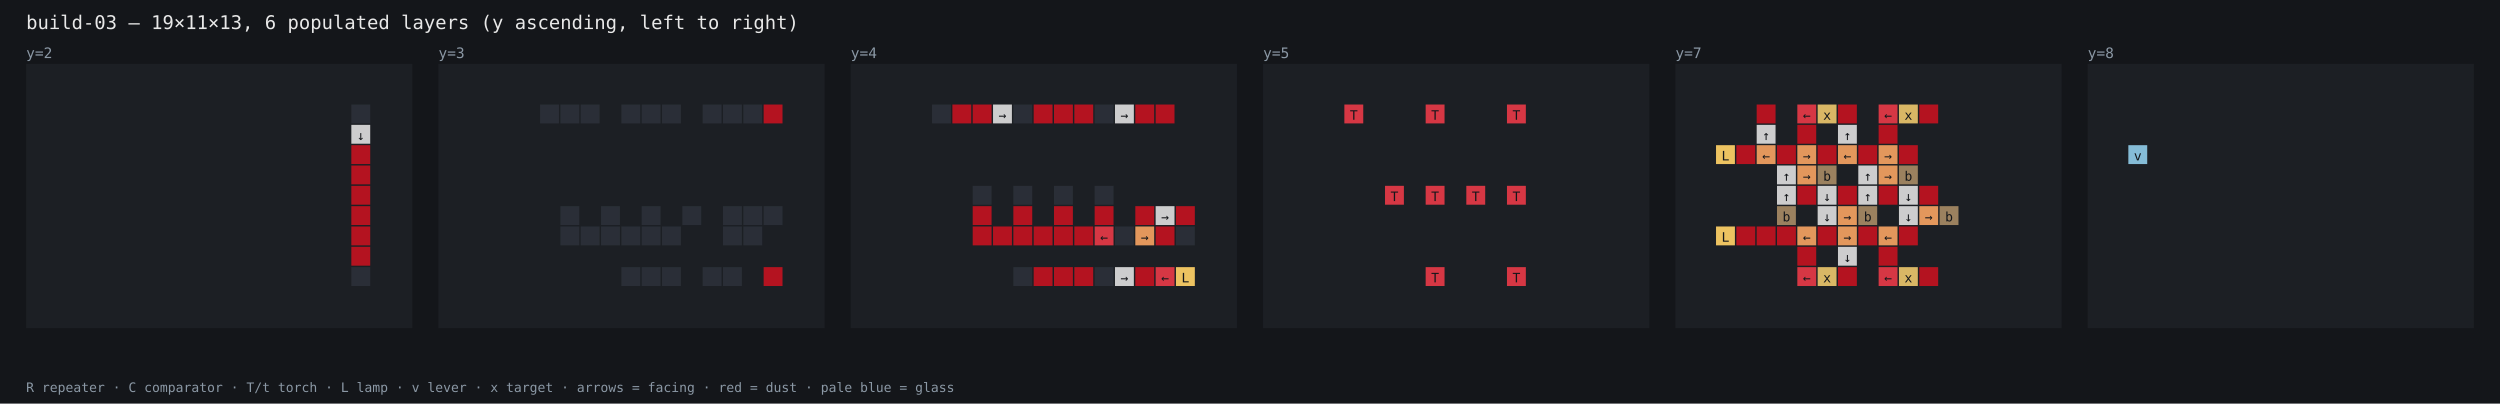
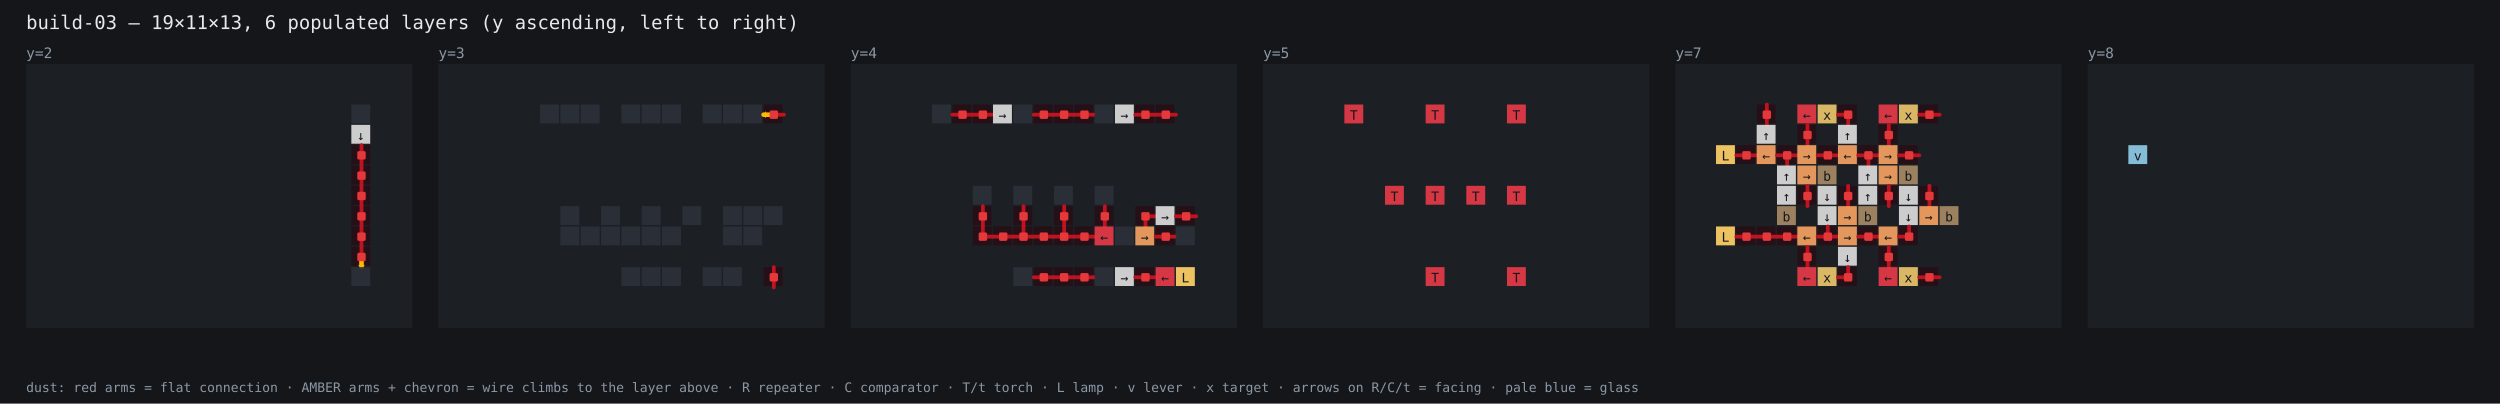
<svg xmlns="http://www.w3.org/2000/svg" width="1722" height="278" viewBox="0 0 1722 278" font-family="ui-monospace,monospace">
  <rect width="1722" height="278" fill="#14161a" />
  <text x="18" y="20" fill="#e8e8e8" font-size="13">build-03 — 19×11×13, 6 populated layers (y ascending, left to right)</text>
  <text x="18" y="40" fill="#8b98a5" font-size="10">y=2</text>
  <rect x="18" y="44" width="266" height="182" fill="#1c1f24" />
  <rect x="242" y="72" width="13" height="13" fill="#2b3038" opacity="0.92" />
  <rect x="242" y="86" width="13" height="13" fill="#dcdcdc" opacity="0.92" />
  <text x="248.5" y="96.5" fill="#14161a" font-size="9" text-anchor="middle">↓</text>
-   <rect x="242" y="100" width="13" height="13" fill="#c1121f" opacity="0.92" />
-   <rect x="242" y="114" width="13" height="13" fill="#c1121f" opacity="0.92" />
-   <rect x="242" y="128" width="13" height="13" fill="#c1121f" opacity="0.92" />
-   <rect x="242" y="142" width="13" height="13" fill="#c1121f" opacity="0.92" />
-   <rect x="242" y="156" width="13" height="13" fill="#c1121f" opacity="0.92" />
-   <rect x="242" y="170" width="13" height="13" fill="#c1121f" opacity="0.92" />
+   <rect x="242" y="100" width="13" height="13" fill="#241016" />
+   <line x1="249.0" y1="107.0" x2="249.0" y2="100.0" stroke="#c1121f" stroke-width="2.6" stroke-linecap="round" />
+   <line x1="249.0" y1="107.0" x2="249.0" y2="114.0" stroke="#c1121f" stroke-width="2.6" stroke-linecap="round" />
+   <rect x="246.1" y="104.1" width="5.8" height="5.8" rx="1" fill="#e5383b" />
+   <rect x="242" y="114" width="13" height="13" fill="#241016" />
+   <line x1="249.0" y1="121.0" x2="249.0" y2="114.0" stroke="#c1121f" stroke-width="2.6" stroke-linecap="round" />
+   <line x1="249.0" y1="121.0" x2="249.0" y2="128.0" stroke="#c1121f" stroke-width="2.6" stroke-linecap="round" />
+   <rect x="246.1" y="118.1" width="5.8" height="5.8" rx="1" fill="#e5383b" />
+   <rect x="242" y="128" width="13" height="13" fill="#241016" />
+   <line x1="249.0" y1="135.0" x2="249.0" y2="128.0" stroke="#c1121f" stroke-width="2.6" stroke-linecap="round" />
+   <line x1="249.0" y1="135.0" x2="249.0" y2="142.0" stroke="#c1121f" stroke-width="2.6" stroke-linecap="round" />
+   <rect x="246.1" y="132.1" width="5.8" height="5.8" rx="1" fill="#e5383b" />
+   <rect x="242" y="142" width="13" height="13" fill="#241016" />
+   <line x1="249.0" y1="149.0" x2="249.0" y2="142.0" stroke="#c1121f" stroke-width="2.6" stroke-linecap="round" />
+   <line x1="249.0" y1="149.0" x2="249.0" y2="156.0" stroke="#c1121f" stroke-width="2.6" stroke-linecap="round" />
+   <rect x="246.1" y="146.1" width="5.8" height="5.8" rx="1" fill="#e5383b" />
+   <rect x="242" y="156" width="13" height="13" fill="#241016" />
+   <line x1="249.0" y1="163.0" x2="249.0" y2="156.0" stroke="#c1121f" stroke-width="2.6" stroke-linecap="round" />
+   <line x1="249.0" y1="163.0" x2="249.0" y2="170.0" stroke="#c1121f" stroke-width="2.6" stroke-linecap="round" />
+   <rect x="246.1" y="160.1" width="5.8" height="5.8" rx="1" fill="#e5383b" />
+   <rect x="242" y="170" width="13" height="13" fill="#241016" />
+   <line x1="249.0" y1="177.0" x2="249.0" y2="170.0" stroke="#c1121f" stroke-width="2.6" stroke-linecap="round" />
+   <line x1="249.0" y1="177.0" x2="249.0" y2="184.0" stroke="#ffb703" stroke-width="3.2" stroke-linecap="round" />
+   <polygon points="249.0,184.0 246.4,182.5 251.6,182.5" fill="#ffb703" />
+   <rect x="246.1" y="174.1" width="5.8" height="5.8" rx="1" fill="#e5383b" />
  <rect x="242" y="184" width="13" height="13" fill="#2b3038" opacity="0.92" />
  <text x="302" y="40" fill="#8b98a5" font-size="10">y=3</text>
  <rect x="302" y="44" width="266" height="182" fill="#1c1f24" />
  <rect x="372" y="72" width="13" height="13" fill="#2b3038" opacity="0.92" />
  <rect x="386" y="72" width="13" height="13" fill="#2b3038" opacity="0.92" />
  <rect x="386" y="142" width="13" height="13" fill="#2b3038" opacity="0.92" />
  <rect x="386" y="156" width="13" height="13" fill="#2b3038" opacity="0.92" />
  <rect x="400" y="72" width="13" height="13" fill="#2b3038" opacity="0.92" />
  <rect x="400" y="156" width="13" height="13" fill="#2b3038" opacity="0.92" />
  <rect x="414" y="142" width="13" height="13" fill="#2b3038" opacity="0.92" />
  <rect x="414" y="156" width="13" height="13" fill="#2b3038" opacity="0.92" />
  <rect x="428" y="72" width="13" height="13" fill="#2b3038" opacity="0.92" />
  <rect x="428" y="156" width="13" height="13" fill="#2b3038" opacity="0.92" />
  <rect x="428" y="184" width="13" height="13" fill="#2b3038" opacity="0.92" />
  <rect x="442" y="72" width="13" height="13" fill="#2b3038" opacity="0.92" />
  <rect x="442" y="142" width="13" height="13" fill="#2b3038" opacity="0.92" />
  <rect x="442" y="156" width="13" height="13" fill="#2b3038" opacity="0.92" />
  <rect x="442" y="184" width="13" height="13" fill="#2b3038" opacity="0.92" />
  <rect x="456" y="72" width="13" height="13" fill="#2b3038" opacity="0.92" />
  <rect x="456" y="156" width="13" height="13" fill="#2b3038" opacity="0.92" />
  <rect x="456" y="184" width="13" height="13" fill="#2b3038" opacity="0.92" />
  <rect x="470" y="142" width="13" height="13" fill="#2b3038" opacity="0.92" />
  <rect x="484" y="72" width="13" height="13" fill="#2b3038" opacity="0.92" />
  <rect x="484" y="184" width="13" height="13" fill="#2b3038" opacity="0.92" />
  <rect x="498" y="72" width="13" height="13" fill="#2b3038" opacity="0.92" />
  <rect x="498" y="142" width="13" height="13" fill="#2b3038" opacity="0.92" />
  <rect x="498" y="156" width="13" height="13" fill="#2b3038" opacity="0.92" />
  <rect x="498" y="184" width="13" height="13" fill="#2b3038" opacity="0.92" />
  <rect x="512" y="72" width="13" height="13" fill="#2b3038" opacity="0.92" />
  <rect x="512" y="142" width="13" height="13" fill="#2b3038" opacity="0.92" />
  <rect x="512" y="156" width="13" height="13" fill="#2b3038" opacity="0.92" />
-   <rect x="526" y="72" width="13" height="13" fill="#c1121f" opacity="0.92" />
+   <rect x="526" y="72" width="13" height="13" fill="#241016" />
+   <line x1="533.0" y1="79.0" x2="540.0" y2="79.0" stroke="#c1121f" stroke-width="2.6" stroke-linecap="round" />
+   <line x1="533.0" y1="79.0" x2="526.0" y2="79.0" stroke="#ffb703" stroke-width="3.2" stroke-linecap="round" />
+   <polygon points="526.0,79.0 527.5,76.4 527.5,81.6" fill="#ffb703" />
+   <rect x="530.1" y="76.1" width="5.8" height="5.8" rx="1" fill="#e5383b" />
  <rect x="526" y="142" width="13" height="13" fill="#2b3038" opacity="0.92" />
-   <rect x="526" y="184" width="13" height="13" fill="#c1121f" opacity="0.92" />
+   <rect x="526" y="184" width="13" height="13" fill="#241016" />
+   <line x1="533.0" y1="191.0" x2="533.0" y2="184.0" stroke="#c1121f" stroke-width="2.6" stroke-linecap="round" />
+   <line x1="533.0" y1="191.0" x2="533.0" y2="198.0" stroke="#c1121f" stroke-width="2.6" stroke-linecap="round" />
+   <rect x="530.1" y="188.1" width="5.8" height="5.8" rx="1" fill="#e5383b" />
  <text x="586" y="40" fill="#8b98a5" font-size="10">y=4</text>
  <rect x="586" y="44" width="266" height="182" fill="#1c1f24" />
  <rect x="642" y="72" width="13" height="13" fill="#2b3038" opacity="0.92" />
-   <rect x="656" y="72" width="13" height="13" fill="#c1121f" opacity="0.92" />
-   <rect x="670" y="72" width="13" height="13" fill="#c1121f" opacity="0.92" />
+   <rect x="656" y="72" width="13" height="13" fill="#241016" />
+   <line x1="663.0" y1="79.0" x2="670.0" y2="79.0" stroke="#c1121f" stroke-width="2.6" stroke-linecap="round" />
+   <line x1="663.0" y1="79.0" x2="656.0" y2="79.0" stroke="#c1121f" stroke-width="2.6" stroke-linecap="round" />
+   <rect x="660.1" y="76.1" width="5.8" height="5.8" rx="1" fill="#e5383b" />
+   <rect x="670" y="72" width="13" height="13" fill="#241016" />
+   <line x1="677.0" y1="79.0" x2="684.0" y2="79.0" stroke="#c1121f" stroke-width="2.6" stroke-linecap="round" />
+   <line x1="677.0" y1="79.0" x2="670.0" y2="79.0" stroke="#c1121f" stroke-width="2.6" stroke-linecap="round" />
+   <rect x="674.1" y="76.1" width="5.8" height="5.8" rx="1" fill="#e5383b" />
  <rect x="670" y="128" width="13" height="13" fill="#2b3038" opacity="0.92" />
-   <rect x="670" y="142" width="13" height="13" fill="#c1121f" opacity="0.92" />
-   <rect x="670" y="156" width="13" height="13" fill="#c1121f" opacity="0.92" />
+   <rect x="670" y="142" width="13" height="13" fill="#241016" />
+   <line x1="677.0" y1="149.0" x2="677.0" y2="142.0" stroke="#c1121f" stroke-width="2.6" stroke-linecap="round" />
+   <line x1="677.0" y1="149.0" x2="677.0" y2="156.0" stroke="#c1121f" stroke-width="2.6" stroke-linecap="round" />
+   <rect x="674.1" y="146.1" width="5.8" height="5.8" rx="1" fill="#e5383b" />
+   <rect x="670" y="156" width="13" height="13" fill="#241016" />
+   <line x1="677.0" y1="163.0" x2="677.0" y2="156.0" stroke="#c1121f" stroke-width="2.6" stroke-linecap="round" />
+   <line x1="677.0" y1="163.0" x2="684.0" y2="163.0" stroke="#c1121f" stroke-width="2.6" stroke-linecap="round" />
+   <rect x="674.1" y="160.1" width="5.8" height="5.8" rx="1" fill="#e5383b" />
  <rect x="684" y="72" width="13" height="13" fill="#dcdcdc" opacity="0.92" />
  <text x="690.5" y="82.5" fill="#14161a" font-size="9" text-anchor="middle">→</text>
-   <rect x="684" y="156" width="13" height="13" fill="#c1121f" opacity="0.92" />
+   <rect x="684" y="156" width="13" height="13" fill="#241016" />
+   <line x1="691.0" y1="163.0" x2="698.0" y2="163.0" stroke="#c1121f" stroke-width="2.6" stroke-linecap="round" />
+   <line x1="691.0" y1="163.0" x2="684.0" y2="163.0" stroke="#c1121f" stroke-width="2.6" stroke-linecap="round" />
+   <rect x="688.1" y="160.1" width="5.8" height="5.8" rx="1" fill="#e5383b" />
  <rect x="698" y="72" width="13" height="13" fill="#2b3038" opacity="0.92" />
  <rect x="698" y="128" width="13" height="13" fill="#2b3038" opacity="0.92" />
-   <rect x="698" y="142" width="13" height="13" fill="#c1121f" opacity="0.92" />
-   <rect x="698" y="156" width="13" height="13" fill="#c1121f" opacity="0.92" />
+   <rect x="698" y="142" width="13" height="13" fill="#241016" />
+   <line x1="705.0" y1="149.0" x2="705.0" y2="142.0" stroke="#c1121f" stroke-width="2.6" stroke-linecap="round" />
+   <line x1="705.0" y1="149.0" x2="705.0" y2="156.0" stroke="#c1121f" stroke-width="2.6" stroke-linecap="round" />
+   <rect x="702.1" y="146.1" width="5.8" height="5.8" rx="1" fill="#e5383b" />
+   <rect x="698" y="156" width="13" height="13" fill="#241016" />
+   <line x1="705.0" y1="163.0" x2="705.0" y2="156.0" stroke="#c1121f" stroke-width="2.6" stroke-linecap="round" />
+   <line x1="705.0" y1="163.0" x2="712.0" y2="163.0" stroke="#c1121f" stroke-width="2.6" stroke-linecap="round" />
+   <line x1="705.0" y1="163.0" x2="698.0" y2="163.0" stroke="#c1121f" stroke-width="2.6" stroke-linecap="round" />
+   <rect x="702.1" y="160.1" width="5.8" height="5.8" rx="1" fill="#e5383b" />
  <rect x="698" y="184" width="13" height="13" fill="#2b3038" opacity="0.92" />
-   <rect x="712" y="72" width="13" height="13" fill="#c1121f" opacity="0.92" />
-   <rect x="712" y="156" width="13" height="13" fill="#c1121f" opacity="0.92" />
-   <rect x="712" y="184" width="13" height="13" fill="#c1121f" opacity="0.92" />
-   <rect x="726" y="72" width="13" height="13" fill="#c1121f" opacity="0.92" />
+   <rect x="712" y="72" width="13" height="13" fill="#241016" />
+   <line x1="719.0" y1="79.0" x2="726.0" y2="79.0" stroke="#c1121f" stroke-width="2.6" stroke-linecap="round" />
+   <line x1="719.0" y1="79.0" x2="712.0" y2="79.0" stroke="#c1121f" stroke-width="2.6" stroke-linecap="round" />
+   <rect x="716.1" y="76.1" width="5.8" height="5.8" rx="1" fill="#e5383b" />
+   <rect x="712" y="156" width="13" height="13" fill="#241016" />
+   <line x1="719.0" y1="163.0" x2="726.0" y2="163.0" stroke="#c1121f" stroke-width="2.6" stroke-linecap="round" />
+   <line x1="719.0" y1="163.0" x2="712.0" y2="163.0" stroke="#c1121f" stroke-width="2.6" stroke-linecap="round" />
+   <rect x="716.1" y="160.1" width="5.8" height="5.8" rx="1" fill="#e5383b" />
+   <rect x="712" y="184" width="13" height="13" fill="#241016" />
+   <line x1="719.0" y1="191.0" x2="726.0" y2="191.0" stroke="#c1121f" stroke-width="2.6" stroke-linecap="round" />
+   <line x1="719.0" y1="191.0" x2="712.0" y2="191.0" stroke="#c1121f" stroke-width="2.6" stroke-linecap="round" />
+   <rect x="716.1" y="188.1" width="5.8" height="5.8" rx="1" fill="#e5383b" />
+   <rect x="726" y="72" width="13" height="13" fill="#241016" />
+   <line x1="733.0" y1="79.0" x2="740.0" y2="79.0" stroke="#c1121f" stroke-width="2.6" stroke-linecap="round" />
+   <line x1="733.0" y1="79.0" x2="726.0" y2="79.0" stroke="#c1121f" stroke-width="2.6" stroke-linecap="round" />
+   <rect x="730.1" y="76.1" width="5.8" height="5.8" rx="1" fill="#e5383b" />
  <rect x="726" y="128" width="13" height="13" fill="#2b3038" opacity="0.92" />
-   <rect x="726" y="142" width="13" height="13" fill="#c1121f" opacity="0.92" />
-   <rect x="726" y="156" width="13" height="13" fill="#c1121f" opacity="0.92" />
-   <rect x="726" y="184" width="13" height="13" fill="#c1121f" opacity="0.92" />
-   <rect x="740" y="72" width="13" height="13" fill="#c1121f" opacity="0.92" />
-   <rect x="740" y="156" width="13" height="13" fill="#c1121f" opacity="0.92" />
-   <rect x="740" y="184" width="13" height="13" fill="#c1121f" opacity="0.92" />
+   <rect x="726" y="142" width="13" height="13" fill="#241016" />
+   <line x1="733.0" y1="149.0" x2="733.0" y2="142.0" stroke="#c1121f" stroke-width="2.6" stroke-linecap="round" />
+   <line x1="733.0" y1="149.0" x2="733.0" y2="156.0" stroke="#c1121f" stroke-width="2.6" stroke-linecap="round" />
+   <rect x="730.1" y="146.1" width="5.8" height="5.8" rx="1" fill="#e5383b" />
+   <rect x="726" y="156" width="13" height="13" fill="#241016" />
+   <line x1="733.0" y1="163.0" x2="733.0" y2="156.0" stroke="#c1121f" stroke-width="2.6" stroke-linecap="round" />
+   <line x1="733.0" y1="163.0" x2="740.0" y2="163.0" stroke="#c1121f" stroke-width="2.6" stroke-linecap="round" />
+   <line x1="733.0" y1="163.0" x2="726.0" y2="163.0" stroke="#c1121f" stroke-width="2.6" stroke-linecap="round" />
+   <rect x="730.1" y="160.1" width="5.8" height="5.8" rx="1" fill="#e5383b" />
+   <rect x="726" y="184" width="13" height="13" fill="#241016" />
+   <line x1="733.0" y1="191.0" x2="740.0" y2="191.0" stroke="#c1121f" stroke-width="2.6" stroke-linecap="round" />
+   <line x1="733.0" y1="191.0" x2="726.0" y2="191.0" stroke="#c1121f" stroke-width="2.6" stroke-linecap="round" />
+   <rect x="730.1" y="188.1" width="5.8" height="5.8" rx="1" fill="#e5383b" />
+   <rect x="740" y="72" width="13" height="13" fill="#241016" />
+   <line x1="747.0" y1="79.0" x2="754.0" y2="79.0" stroke="#c1121f" stroke-width="2.6" stroke-linecap="round" />
+   <line x1="747.0" y1="79.0" x2="740.0" y2="79.0" stroke="#c1121f" stroke-width="2.6" stroke-linecap="round" />
+   <rect x="744.1" y="76.1" width="5.8" height="5.8" rx="1" fill="#e5383b" />
+   <rect x="740" y="156" width="13" height="13" fill="#241016" />
+   <line x1="747.0" y1="163.0" x2="754.0" y2="163.0" stroke="#c1121f" stroke-width="2.6" stroke-linecap="round" />
+   <line x1="747.0" y1="163.0" x2="740.0" y2="163.0" stroke="#c1121f" stroke-width="2.6" stroke-linecap="round" />
+   <rect x="744.1" y="160.1" width="5.8" height="5.8" rx="1" fill="#e5383b" />
+   <rect x="740" y="184" width="13" height="13" fill="#241016" />
+   <line x1="747.0" y1="191.0" x2="754.0" y2="191.0" stroke="#c1121f" stroke-width="2.6" stroke-linecap="round" />
+   <line x1="747.0" y1="191.0" x2="740.0" y2="191.0" stroke="#c1121f" stroke-width="2.6" stroke-linecap="round" />
+   <rect x="744.1" y="188.1" width="5.8" height="5.8" rx="1" fill="#e5383b" />
  <rect x="754" y="72" width="13" height="13" fill="#2b3038" opacity="0.92" />
  <rect x="754" y="128" width="13" height="13" fill="#2b3038" opacity="0.92" />
-   <rect x="754" y="142" width="13" height="13" fill="#c1121f" opacity="0.92" />
+   <rect x="754" y="142" width="13" height="13" fill="#241016" />
+   <line x1="761.0" y1="149.0" x2="761.0" y2="142.0" stroke="#c1121f" stroke-width="2.6" stroke-linecap="round" />
+   <line x1="761.0" y1="149.0" x2="761.0" y2="156.0" stroke="#c1121f" stroke-width="2.6" stroke-linecap="round" />
+   <rect x="758.1" y="146.1" width="5.8" height="5.8" rx="1" fill="#e5383b" />
  <rect x="754" y="156" width="13" height="13" fill="#e63946" opacity="0.92" />
  <text x="760.5" y="166.5" fill="#14161a" font-size="9" text-anchor="middle">←</text>
  <rect x="754" y="184" width="13" height="13" fill="#2b3038" opacity="0.92" />
  <rect x="768" y="72" width="13" height="13" fill="#dcdcdc" opacity="0.92" />
  <text x="774.5" y="82.5" fill="#14161a" font-size="9" text-anchor="middle">→</text>
  <rect x="768" y="156" width="13" height="13" fill="#2b3038" opacity="0.92" />
  <rect x="768" y="184" width="13" height="13" fill="#dcdcdc" opacity="0.92" />
  <text x="774.5" y="194.5" fill="#14161a" font-size="9" text-anchor="middle">→</text>
-   <rect x="782" y="72" width="13" height="13" fill="#c1121f" opacity="0.92" />
-   <rect x="782" y="142" width="13" height="13" fill="#c1121f" opacity="0.92" />
+   <rect x="782" y="72" width="13" height="13" fill="#241016" />
+   <line x1="789.0" y1="79.0" x2="796.0" y2="79.0" stroke="#c1121f" stroke-width="2.6" stroke-linecap="round" />
+   <line x1="789.0" y1="79.0" x2="782.0" y2="79.0" stroke="#c1121f" stroke-width="2.6" stroke-linecap="round" />
+   <rect x="786.1" y="76.1" width="5.8" height="5.8" rx="1" fill="#e5383b" />
+   <rect x="782" y="142" width="13" height="13" fill="#241016" />
+   <line x1="789.0" y1="149.0" x2="789.0" y2="156.0" stroke="#c1121f" stroke-width="2.6" stroke-linecap="round" />
+   <line x1="789.0" y1="149.0" x2="796.0" y2="149.0" stroke="#c1121f" stroke-width="2.6" stroke-linecap="round" />
+   <rect x="786.1" y="146.1" width="5.8" height="5.8" rx="1" fill="#e5383b" />
  <rect x="782" y="156" width="13" height="13" fill="#f4a261" opacity="0.92" />
  <text x="788.5" y="166.5" fill="#14161a" font-size="9" text-anchor="middle">→</text>
-   <rect x="782" y="184" width="13" height="13" fill="#c1121f" opacity="0.92" />
-   <rect x="796" y="72" width="13" height="13" fill="#c1121f" opacity="0.92" />
+   <rect x="782" y="184" width="13" height="13" fill="#241016" />
+   <line x1="789.0" y1="191.0" x2="796.0" y2="191.0" stroke="#c1121f" stroke-width="2.6" stroke-linecap="round" />
+   <line x1="789.0" y1="191.0" x2="782.0" y2="191.0" stroke="#c1121f" stroke-width="2.6" stroke-linecap="round" />
+   <rect x="786.1" y="188.1" width="5.8" height="5.8" rx="1" fill="#e5383b" />
+   <rect x="796" y="72" width="13" height="13" fill="#241016" />
+   <line x1="803.0" y1="79.0" x2="810.0" y2="79.0" stroke="#c1121f" stroke-width="2.6" stroke-linecap="round" />
+   <line x1="803.0" y1="79.0" x2="796.0" y2="79.0" stroke="#c1121f" stroke-width="2.6" stroke-linecap="round" />
+   <rect x="800.1" y="76.1" width="5.8" height="5.8" rx="1" fill="#e5383b" />
  <rect x="796" y="142" width="13" height="13" fill="#dcdcdc" opacity="0.92" />
  <text x="802.5" y="152.5" fill="#14161a" font-size="9" text-anchor="middle">→</text>
-   <rect x="796" y="156" width="13" height="13" fill="#c1121f" opacity="0.92" />
+   <rect x="796" y="156" width="13" height="13" fill="#241016" />
+   <line x1="803.0" y1="163.0" x2="810.0" y2="163.0" stroke="#c1121f" stroke-width="2.6" stroke-linecap="round" />
+   <line x1="803.0" y1="163.0" x2="796.0" y2="163.0" stroke="#c1121f" stroke-width="2.6" stroke-linecap="round" />
+   <rect x="800.1" y="160.1" width="5.8" height="5.8" rx="1" fill="#e5383b" />
  <rect x="796" y="184" width="13" height="13" fill="#e63946" opacity="0.92" />
  <text x="802.5" y="194.5" fill="#14161a" font-size="9" text-anchor="middle">←</text>
-   <rect x="810" y="142" width="13" height="13" fill="#c1121f" opacity="0.92" />
+   <rect x="810" y="142" width="13" height="13" fill="#241016" />
+   <line x1="817.0" y1="149.0" x2="824.0" y2="149.0" stroke="#c1121f" stroke-width="2.6" stroke-linecap="round" />
+   <line x1="817.0" y1="149.0" x2="810.0" y2="149.0" stroke="#c1121f" stroke-width="2.6" stroke-linecap="round" />
+   <rect x="814.1" y="146.1" width="5.8" height="5.8" rx="1" fill="#e5383b" />
  <rect x="810" y="156" width="13" height="13" fill="#2b3038" opacity="0.92" />
  <rect x="810" y="184" width="13" height="13" fill="#ffd166" opacity="0.92" />
  <text x="816.5" y="194.5" fill="#14161a" font-size="9" text-anchor="middle">L</text>
  <text x="870" y="40" fill="#8b98a5" font-size="10">y=5</text>
  <rect x="870" y="44" width="266" height="182" fill="#1c1f24" />
  <rect x="926" y="72" width="13" height="13" fill="#e63946" opacity="0.92" />
  <text x="932.5" y="82.5" fill="#14161a" font-size="9" text-anchor="middle">T</text>
  <rect x="954" y="128" width="13" height="13" fill="#e63946" opacity="0.92" />
  <text x="960.5" y="138.5" fill="#14161a" font-size="9" text-anchor="middle">T</text>
  <rect x="982" y="72" width="13" height="13" fill="#e63946" opacity="0.92" />
  <text x="988.5" y="82.5" fill="#14161a" font-size="9" text-anchor="middle">T</text>
  <rect x="982" y="128" width="13" height="13" fill="#e63946" opacity="0.92" />
  <text x="988.5" y="138.5" fill="#14161a" font-size="9" text-anchor="middle">T</text>
  <rect x="982" y="184" width="13" height="13" fill="#e63946" opacity="0.92" />
  <text x="988.5" y="194.5" fill="#14161a" font-size="9" text-anchor="middle">T</text>
  <rect x="1010" y="128" width="13" height="13" fill="#e63946" opacity="0.92" />
  <text x="1016.5" y="138.5" fill="#14161a" font-size="9" text-anchor="middle">T</text>
  <rect x="1038" y="72" width="13" height="13" fill="#e63946" opacity="0.92" />
  <text x="1044.5" y="82.5" fill="#14161a" font-size="9" text-anchor="middle">T</text>
  <rect x="1038" y="128" width="13" height="13" fill="#e63946" opacity="0.92" />
  <text x="1044.5" y="138.5" fill="#14161a" font-size="9" text-anchor="middle">T</text>
  <rect x="1038" y="184" width="13" height="13" fill="#e63946" opacity="0.92" />
  <text x="1044.5" y="194.5" fill="#14161a" font-size="9" text-anchor="middle">T</text>
  <text x="1154" y="40" fill="#8b98a5" font-size="10">y=7</text>
  <rect x="1154" y="44" width="266" height="182" fill="#1c1f24" />
  <rect x="1182" y="100" width="13" height="13" fill="#ffd166" opacity="0.92" />
  <text x="1188.5" y="110.5" fill="#14161a" font-size="9" text-anchor="middle">L</text>
  <rect x="1182" y="156" width="13" height="13" fill="#ffd166" opacity="0.92" />
  <text x="1188.5" y="166.5" fill="#14161a" font-size="9" text-anchor="middle">L</text>
-   <rect x="1196" y="100" width="13" height="13" fill="#c1121f" opacity="0.92" />
-   <rect x="1196" y="156" width="13" height="13" fill="#c1121f" opacity="0.92" />
-   <rect x="1210" y="72" width="13" height="13" fill="#c1121f" opacity="0.92" />
+   <rect x="1196" y="100" width="13" height="13" fill="#241016" />
+   <line x1="1203.0" y1="107.0" x2="1210.0" y2="107.0" stroke="#c1121f" stroke-width="2.6" stroke-linecap="round" />
+   <line x1="1203.0" y1="107.0" x2="1196.0" y2="107.0" stroke="#c1121f" stroke-width="2.6" stroke-linecap="round" />
+   <rect x="1200.1" y="104.1" width="5.8" height="5.8" rx="1" fill="#e5383b" />
+   <rect x="1196" y="156" width="13" height="13" fill="#241016" />
+   <line x1="1203.0" y1="163.0" x2="1210.0" y2="163.0" stroke="#c1121f" stroke-width="2.6" stroke-linecap="round" />
+   <line x1="1203.0" y1="163.0" x2="1196.0" y2="163.0" stroke="#c1121f" stroke-width="2.6" stroke-linecap="round" />
+   <rect x="1200.1" y="160.1" width="5.8" height="5.8" rx="1" fill="#e5383b" />
+   <rect x="1210" y="72" width="13" height="13" fill="#241016" />
+   <line x1="1217.0" y1="79.0" x2="1217.0" y2="72.0" stroke="#c1121f" stroke-width="2.6" stroke-linecap="round" />
+   <line x1="1217.0" y1="79.0" x2="1217.0" y2="86.0" stroke="#c1121f" stroke-width="2.6" stroke-linecap="round" />
+   <rect x="1214.1" y="76.1" width="5.8" height="5.8" rx="1" fill="#e5383b" />
  <rect x="1210" y="86" width="13" height="13" fill="#dcdcdc" opacity="0.92" />
  <text x="1216.5" y="96.5" fill="#14161a" font-size="9" text-anchor="middle">↑</text>
  <rect x="1210" y="100" width="13" height="13" fill="#f4a261" opacity="0.92" />
  <text x="1216.5" y="110.5" fill="#14161a" font-size="9" text-anchor="middle">←</text>
-   <rect x="1210" y="156" width="13" height="13" fill="#c1121f" opacity="0.92" />
-   <rect x="1224" y="100" width="13" height="13" fill="#c1121f" opacity="0.92" />
+   <rect x="1210" y="156" width="13" height="13" fill="#241016" />
+   <line x1="1217.0" y1="163.0" x2="1224.0" y2="163.0" stroke="#c1121f" stroke-width="2.6" stroke-linecap="round" />
+   <line x1="1217.0" y1="163.0" x2="1210.0" y2="163.0" stroke="#c1121f" stroke-width="2.6" stroke-linecap="round" />
+   <rect x="1214.1" y="160.1" width="5.8" height="5.8" rx="1" fill="#e5383b" />
+   <rect x="1224" y="100" width="13" height="13" fill="#241016" />
+   <line x1="1231.0" y1="107.0" x2="1231.0" y2="114.0" stroke="#c1121f" stroke-width="2.6" stroke-linecap="round" />
+   <line x1="1231.0" y1="107.0" x2="1238.0" y2="107.0" stroke="#c1121f" stroke-width="2.6" stroke-linecap="round" />
+   <line x1="1231.0" y1="107.0" x2="1224.0" y2="107.0" stroke="#c1121f" stroke-width="2.6" stroke-linecap="round" />
+   <rect x="1228.1" y="104.1" width="5.8" height="5.8" rx="1" fill="#e5383b" />
  <rect x="1224" y="114" width="13" height="13" fill="#dcdcdc" opacity="0.92" />
  <text x="1230.5" y="124.5" fill="#14161a" font-size="9" text-anchor="middle">↑</text>
  <rect x="1224" y="128" width="13" height="13" fill="#dcdcdc" opacity="0.92" />
  <text x="1230.5" y="138.5" fill="#14161a" font-size="9" text-anchor="middle">↑</text>
  <rect x="1224" y="142" width="13" height="13" fill="#a68a64" opacity="0.92" />
  <text x="1230.5" y="152.5" fill="#14161a" font-size="9" text-anchor="middle">b</text>
-   <rect x="1224" y="156" width="13" height="13" fill="#c1121f" opacity="0.92" />
+   <rect x="1224" y="156" width="13" height="13" fill="#241016" />
+   <line x1="1231.0" y1="163.0" x2="1238.0" y2="163.0" stroke="#c1121f" stroke-width="2.6" stroke-linecap="round" />
+   <line x1="1231.0" y1="163.0" x2="1224.0" y2="163.0" stroke="#c1121f" stroke-width="2.6" stroke-linecap="round" />
+   <rect x="1228.1" y="160.1" width="5.8" height="5.8" rx="1" fill="#e5383b" />
  <rect x="1238" y="72" width="13" height="13" fill="#e63946" opacity="0.92" />
  <text x="1244.5" y="82.5" fill="#14161a" font-size="9" text-anchor="middle">←</text>
-   <rect x="1238" y="86" width="13" height="13" fill="#c1121f" opacity="0.92" />
+   <rect x="1238" y="86" width="13" height="13" fill="#241016" />
+   <line x1="1245.0" y1="93.0" x2="1245.0" y2="86.0" stroke="#c1121f" stroke-width="2.6" stroke-linecap="round" />
+   <line x1="1245.0" y1="93.0" x2="1245.0" y2="100.0" stroke="#c1121f" stroke-width="2.6" stroke-linecap="round" />
+   <rect x="1242.1" y="90.1" width="5.8" height="5.8" rx="1" fill="#e5383b" />
  <rect x="1238" y="100" width="13" height="13" fill="#f4a261" opacity="0.92" />
  <text x="1244.5" y="110.5" fill="#14161a" font-size="9" text-anchor="middle">→</text>
  <rect x="1238" y="114" width="13" height="13" fill="#f4a261" opacity="0.92" />
  <text x="1244.5" y="124.5" fill="#14161a" font-size="9" text-anchor="middle">→</text>
-   <rect x="1238" y="128" width="13" height="13" fill="#c1121f" opacity="0.92" />
+   <rect x="1238" y="128" width="13" height="13" fill="#241016" />
+   <line x1="1245.0" y1="135.0" x2="1245.0" y2="128.0" stroke="#c1121f" stroke-width="2.6" stroke-linecap="round" />
+   <line x1="1245.0" y1="135.0" x2="1245.0" y2="142.0" stroke="#c1121f" stroke-width="2.6" stroke-linecap="round" />
+   <rect x="1242.1" y="132.1" width="5.8" height="5.8" rx="1" fill="#e5383b" />
  <rect x="1238" y="156" width="13" height="13" fill="#f4a261" opacity="0.92" />
  <text x="1244.5" y="166.5" fill="#14161a" font-size="9" text-anchor="middle">←</text>
-   <rect x="1238" y="170" width="13" height="13" fill="#c1121f" opacity="0.92" />
+   <rect x="1238" y="170" width="13" height="13" fill="#241016" />
+   <line x1="1245.0" y1="177.0" x2="1245.0" y2="170.0" stroke="#c1121f" stroke-width="2.6" stroke-linecap="round" />
+   <line x1="1245.0" y1="177.0" x2="1245.0" y2="184.0" stroke="#c1121f" stroke-width="2.6" stroke-linecap="round" />
+   <rect x="1242.1" y="174.1" width="5.8" height="5.8" rx="1" fill="#e5383b" />
  <rect x="1238" y="184" width="13" height="13" fill="#e63946" opacity="0.92" />
  <text x="1244.5" y="194.5" fill="#14161a" font-size="9" text-anchor="middle">←</text>
  <rect x="1252" y="72" width="13" height="13" fill="#e9c46a" opacity="0.92" />
  <text x="1258.5" y="82.5" fill="#14161a" font-size="9" text-anchor="middle">x</text>
-   <rect x="1252" y="100" width="13" height="13" fill="#c1121f" opacity="0.92" />
+   <rect x="1252" y="100" width="13" height="13" fill="#241016" />
+   <line x1="1259.0" y1="107.0" x2="1266.0" y2="107.0" stroke="#c1121f" stroke-width="2.6" stroke-linecap="round" />
+   <line x1="1259.0" y1="107.0" x2="1252.0" y2="107.0" stroke="#c1121f" stroke-width="2.6" stroke-linecap="round" />
+   <rect x="1256.1" y="104.1" width="5.8" height="5.8" rx="1" fill="#e5383b" />
  <rect x="1252" y="114" width="13" height="13" fill="#a68a64" opacity="0.92" />
  <text x="1258.5" y="124.5" fill="#14161a" font-size="9" text-anchor="middle">b</text>
  <rect x="1252" y="128" width="13" height="13" fill="#dcdcdc" opacity="0.92" />
  <text x="1258.5" y="138.5" fill="#14161a" font-size="9" text-anchor="middle">↓</text>
  <rect x="1252" y="142" width="13" height="13" fill="#dcdcdc" opacity="0.92" />
  <text x="1258.5" y="152.5" fill="#14161a" font-size="9" text-anchor="middle">↓</text>
-   <rect x="1252" y="156" width="13" height="13" fill="#c1121f" opacity="0.92" />
+   <rect x="1252" y="156" width="13" height="13" fill="#241016" />
+   <line x1="1259.0" y1="163.0" x2="1259.0" y2="156.0" stroke="#c1121f" stroke-width="2.6" stroke-linecap="round" />
+   <line x1="1259.0" y1="163.0" x2="1266.0" y2="163.0" stroke="#c1121f" stroke-width="2.6" stroke-linecap="round" />
+   <line x1="1259.0" y1="163.0" x2="1252.0" y2="163.0" stroke="#c1121f" stroke-width="2.6" stroke-linecap="round" />
+   <rect x="1256.1" y="160.1" width="5.8" height="5.8" rx="1" fill="#e5383b" />
  <rect x="1252" y="184" width="13" height="13" fill="#e9c46a" opacity="0.92" />
  <text x="1258.5" y="194.5" fill="#14161a" font-size="9" text-anchor="middle">x</text>
-   <rect x="1266" y="72" width="13" height="13" fill="#c1121f" opacity="0.92" />
+   <rect x="1266" y="72" width="13" height="13" fill="#241016" />
+   <line x1="1273.0" y1="79.0" x2="1273.0" y2="86.0" stroke="#c1121f" stroke-width="2.6" stroke-linecap="round" />
+   <line x1="1273.0" y1="79.0" x2="1266.0" y2="79.0" stroke="#c1121f" stroke-width="2.6" stroke-linecap="round" />
+   <rect x="1270.1" y="76.1" width="5.8" height="5.8" rx="1" fill="#e5383b" />
  <rect x="1266" y="86" width="13" height="13" fill="#dcdcdc" opacity="0.92" />
  <text x="1272.5" y="96.5" fill="#14161a" font-size="9" text-anchor="middle">↑</text>
  <rect x="1266" y="100" width="13" height="13" fill="#f4a261" opacity="0.92" />
  <text x="1272.5" y="110.5" fill="#14161a" font-size="9" text-anchor="middle">←</text>
-   <rect x="1266" y="128" width="13" height="13" fill="#c1121f" opacity="0.92" />
+   <rect x="1266" y="128" width="13" height="13" fill="#241016" />
+   <line x1="1273.0" y1="135.0" x2="1273.0" y2="128.0" stroke="#c1121f" stroke-width="2.6" stroke-linecap="round" />
+   <line x1="1273.0" y1="135.0" x2="1273.0" y2="142.0" stroke="#c1121f" stroke-width="2.6" stroke-linecap="round" />
+   <rect x="1270.1" y="132.1" width="5.8" height="5.8" rx="1" fill="#e5383b" />
  <rect x="1266" y="142" width="13" height="13" fill="#f4a261" opacity="0.92" />
  <text x="1272.5" y="152.5" fill="#14161a" font-size="9" text-anchor="middle">→</text>
  <rect x="1266" y="156" width="13" height="13" fill="#f4a261" opacity="0.92" />
  <text x="1272.5" y="166.5" fill="#14161a" font-size="9" text-anchor="middle">→</text>
  <rect x="1266" y="170" width="13" height="13" fill="#dcdcdc" opacity="0.92" />
  <text x="1272.5" y="180.5" fill="#14161a" font-size="9" text-anchor="middle">↓</text>
-   <rect x="1266" y="184" width="13" height="13" fill="#c1121f" opacity="0.92" />
-   <rect x="1280" y="100" width="13" height="13" fill="#c1121f" opacity="0.92" />
+   <rect x="1266" y="184" width="13" height="13" fill="#241016" />
+   <line x1="1273.0" y1="191.0" x2="1273.0" y2="184.0" stroke="#c1121f" stroke-width="2.6" stroke-linecap="round" />
+   <line x1="1273.0" y1="191.0" x2="1266.0" y2="191.0" stroke="#c1121f" stroke-width="2.6" stroke-linecap="round" />
+   <rect x="1270.1" y="188.1" width="5.8" height="5.8" rx="1" fill="#e5383b" />
+   <rect x="1280" y="100" width="13" height="13" fill="#241016" />
+   <line x1="1287.0" y1="107.0" x2="1287.0" y2="114.0" stroke="#c1121f" stroke-width="2.6" stroke-linecap="round" />
+   <line x1="1287.0" y1="107.0" x2="1294.0" y2="107.0" stroke="#c1121f" stroke-width="2.6" stroke-linecap="round" />
+   <line x1="1287.0" y1="107.0" x2="1280.0" y2="107.0" stroke="#c1121f" stroke-width="2.6" stroke-linecap="round" />
+   <rect x="1284.1" y="104.1" width="5.8" height="5.8" rx="1" fill="#e5383b" />
  <rect x="1280" y="114" width="13" height="13" fill="#dcdcdc" opacity="0.92" />
  <text x="1286.5" y="124.5" fill="#14161a" font-size="9" text-anchor="middle">↑</text>
  <rect x="1280" y="128" width="13" height="13" fill="#dcdcdc" opacity="0.92" />
  <text x="1286.5" y="138.5" fill="#14161a" font-size="9" text-anchor="middle">↑</text>
  <rect x="1280" y="142" width="13" height="13" fill="#a68a64" opacity="0.92" />
  <text x="1286.5" y="152.5" fill="#14161a" font-size="9" text-anchor="middle">b</text>
-   <rect x="1280" y="156" width="13" height="13" fill="#c1121f" opacity="0.92" />
+   <rect x="1280" y="156" width="13" height="13" fill="#241016" />
+   <line x1="1287.0" y1="163.0" x2="1294.0" y2="163.0" stroke="#c1121f" stroke-width="2.6" stroke-linecap="round" />
+   <line x1="1287.0" y1="163.0" x2="1280.0" y2="163.0" stroke="#c1121f" stroke-width="2.6" stroke-linecap="round" />
+   <rect x="1284.1" y="160.1" width="5.8" height="5.8" rx="1" fill="#e5383b" />
  <rect x="1294" y="72" width="13" height="13" fill="#e63946" opacity="0.92" />
  <text x="1300.5" y="82.5" fill="#14161a" font-size="9" text-anchor="middle">←</text>
-   <rect x="1294" y="86" width="13" height="13" fill="#c1121f" opacity="0.92" />
+   <rect x="1294" y="86" width="13" height="13" fill="#241016" />
+   <line x1="1301.0" y1="93.0" x2="1301.0" y2="86.0" stroke="#c1121f" stroke-width="2.6" stroke-linecap="round" />
+   <line x1="1301.0" y1="93.0" x2="1301.0" y2="100.0" stroke="#c1121f" stroke-width="2.6" stroke-linecap="round" />
+   <rect x="1298.1" y="90.1" width="5.8" height="5.8" rx="1" fill="#e5383b" />
  <rect x="1294" y="100" width="13" height="13" fill="#f4a261" opacity="0.92" />
  <text x="1300.5" y="110.5" fill="#14161a" font-size="9" text-anchor="middle">→</text>
  <rect x="1294" y="114" width="13" height="13" fill="#f4a261" opacity="0.92" />
  <text x="1300.5" y="124.5" fill="#14161a" font-size="9" text-anchor="middle">→</text>
-   <rect x="1294" y="128" width="13" height="13" fill="#c1121f" opacity="0.92" />
+   <rect x="1294" y="128" width="13" height="13" fill="#241016" />
+   <line x1="1301.0" y1="135.0" x2="1301.0" y2="128.0" stroke="#c1121f" stroke-width="2.6" stroke-linecap="round" />
+   <line x1="1301.0" y1="135.0" x2="1301.0" y2="142.0" stroke="#c1121f" stroke-width="2.6" stroke-linecap="round" />
+   <rect x="1298.1" y="132.1" width="5.8" height="5.8" rx="1" fill="#e5383b" />
  <rect x="1294" y="156" width="13" height="13" fill="#f4a261" opacity="0.92" />
  <text x="1300.5" y="166.5" fill="#14161a" font-size="9" text-anchor="middle">←</text>
-   <rect x="1294" y="170" width="13" height="13" fill="#c1121f" opacity="0.92" />
+   <rect x="1294" y="170" width="13" height="13" fill="#241016" />
+   <line x1="1301.0" y1="177.0" x2="1301.0" y2="170.0" stroke="#c1121f" stroke-width="2.6" stroke-linecap="round" />
+   <line x1="1301.0" y1="177.0" x2="1301.0" y2="184.0" stroke="#c1121f" stroke-width="2.6" stroke-linecap="round" />
+   <rect x="1298.1" y="174.1" width="5.8" height="5.8" rx="1" fill="#e5383b" />
  <rect x="1294" y="184" width="13" height="13" fill="#e63946" opacity="0.92" />
  <text x="1300.5" y="194.5" fill="#14161a" font-size="9" text-anchor="middle">←</text>
  <rect x="1308" y="72" width="13" height="13" fill="#e9c46a" opacity="0.92" />
  <text x="1314.5" y="82.5" fill="#14161a" font-size="9" text-anchor="middle">x</text>
-   <rect x="1308" y="100" width="13" height="13" fill="#c1121f" opacity="0.92" />
+   <rect x="1308" y="100" width="13" height="13" fill="#241016" />
+   <line x1="1315.0" y1="107.0" x2="1322.0" y2="107.0" stroke="#c1121f" stroke-width="2.6" stroke-linecap="round" />
+   <line x1="1315.0" y1="107.0" x2="1308.0" y2="107.0" stroke="#c1121f" stroke-width="2.6" stroke-linecap="round" />
+   <rect x="1312.1" y="104.1" width="5.8" height="5.8" rx="1" fill="#e5383b" />
  <rect x="1308" y="114" width="13" height="13" fill="#a68a64" opacity="0.92" />
  <text x="1314.5" y="124.5" fill="#14161a" font-size="9" text-anchor="middle">b</text>
  <rect x="1308" y="128" width="13" height="13" fill="#dcdcdc" opacity="0.92" />
  <text x="1314.5" y="138.5" fill="#14161a" font-size="9" text-anchor="middle">↓</text>
  <rect x="1308" y="142" width="13" height="13" fill="#dcdcdc" opacity="0.92" />
  <text x="1314.5" y="152.5" fill="#14161a" font-size="9" text-anchor="middle">↓</text>
-   <rect x="1308" y="156" width="13" height="13" fill="#c1121f" opacity="0.92" />
+   <rect x="1308" y="156" width="13" height="13" fill="#241016" />
+   <line x1="1315.0" y1="163.0" x2="1315.0" y2="156.0" stroke="#c1121f" stroke-width="2.6" stroke-linecap="round" />
+   <line x1="1315.0" y1="163.0" x2="1308.0" y2="163.0" stroke="#c1121f" stroke-width="2.6" stroke-linecap="round" />
+   <rect x="1312.1" y="160.1" width="5.8" height="5.8" rx="1" fill="#e5383b" />
  <rect x="1308" y="184" width="13" height="13" fill="#e9c46a" opacity="0.92" />
  <text x="1314.5" y="194.5" fill="#14161a" font-size="9" text-anchor="middle">x</text>
-   <rect x="1322" y="72" width="13" height="13" fill="#c1121f" opacity="0.92" />
-   <rect x="1322" y="128" width="13" height="13" fill="#c1121f" opacity="0.92" />
+   <rect x="1322" y="72" width="13" height="13" fill="#241016" />
+   <line x1="1329.0" y1="79.0" x2="1336.0" y2="79.0" stroke="#c1121f" stroke-width="2.6" stroke-linecap="round" />
+   <line x1="1329.0" y1="79.0" x2="1322.0" y2="79.0" stroke="#c1121f" stroke-width="2.6" stroke-linecap="round" />
+   <rect x="1326.1" y="76.1" width="5.8" height="5.8" rx="1" fill="#e5383b" />
+   <rect x="1322" y="128" width="13" height="13" fill="#241016" />
+   <line x1="1329.0" y1="135.0" x2="1329.0" y2="128.0" stroke="#c1121f" stroke-width="2.6" stroke-linecap="round" />
+   <line x1="1329.0" y1="135.0" x2="1329.0" y2="142.0" stroke="#c1121f" stroke-width="2.6" stroke-linecap="round" />
+   <rect x="1326.1" y="132.1" width="5.8" height="5.8" rx="1" fill="#e5383b" />
  <rect x="1322" y="142" width="13" height="13" fill="#f4a261" opacity="0.92" />
  <text x="1328.5" y="152.5" fill="#14161a" font-size="9" text-anchor="middle">→</text>
-   <rect x="1322" y="184" width="13" height="13" fill="#c1121f" opacity="0.92" />
+   <rect x="1322" y="184" width="13" height="13" fill="#241016" />
+   <line x1="1329.0" y1="191.0" x2="1336.0" y2="191.0" stroke="#c1121f" stroke-width="2.6" stroke-linecap="round" />
+   <line x1="1329.0" y1="191.0" x2="1322.0" y2="191.0" stroke="#c1121f" stroke-width="2.6" stroke-linecap="round" />
+   <rect x="1326.1" y="188.1" width="5.8" height="5.8" rx="1" fill="#e5383b" />
  <rect x="1336" y="142" width="13" height="13" fill="#a68a64" opacity="0.92" />
  <text x="1342.5" y="152.5" fill="#14161a" font-size="9" text-anchor="middle">b</text>
  <text x="1438" y="40" fill="#8b98a5" font-size="10">y=8</text>
  <rect x="1438" y="44" width="266" height="182" fill="#1c1f24" />
  <rect x="1466" y="100" width="13" height="13" fill="#8ecae6" opacity="0.92" />
  <text x="1472.5" y="110.5" fill="#14161a" font-size="9" text-anchor="middle">v</text>
-   <text x="18" y="270" fill="#8b98a5" font-size="9">R repeater · C comparator · T/t torch · L lamp · v lever · x target · arrows = facing · red = dust · pale blue = glass</text>
+   <text x="18" y="270" fill="#8b98a5" font-size="9">dust: red arms = flat connection · AMBER arms + chevron = wire climbs to the layer above · R repeater · C comparator · T/t torch · L lamp · v lever · x target · arrows on R/C/t = facing · pale blue = glass</text>
</svg>
